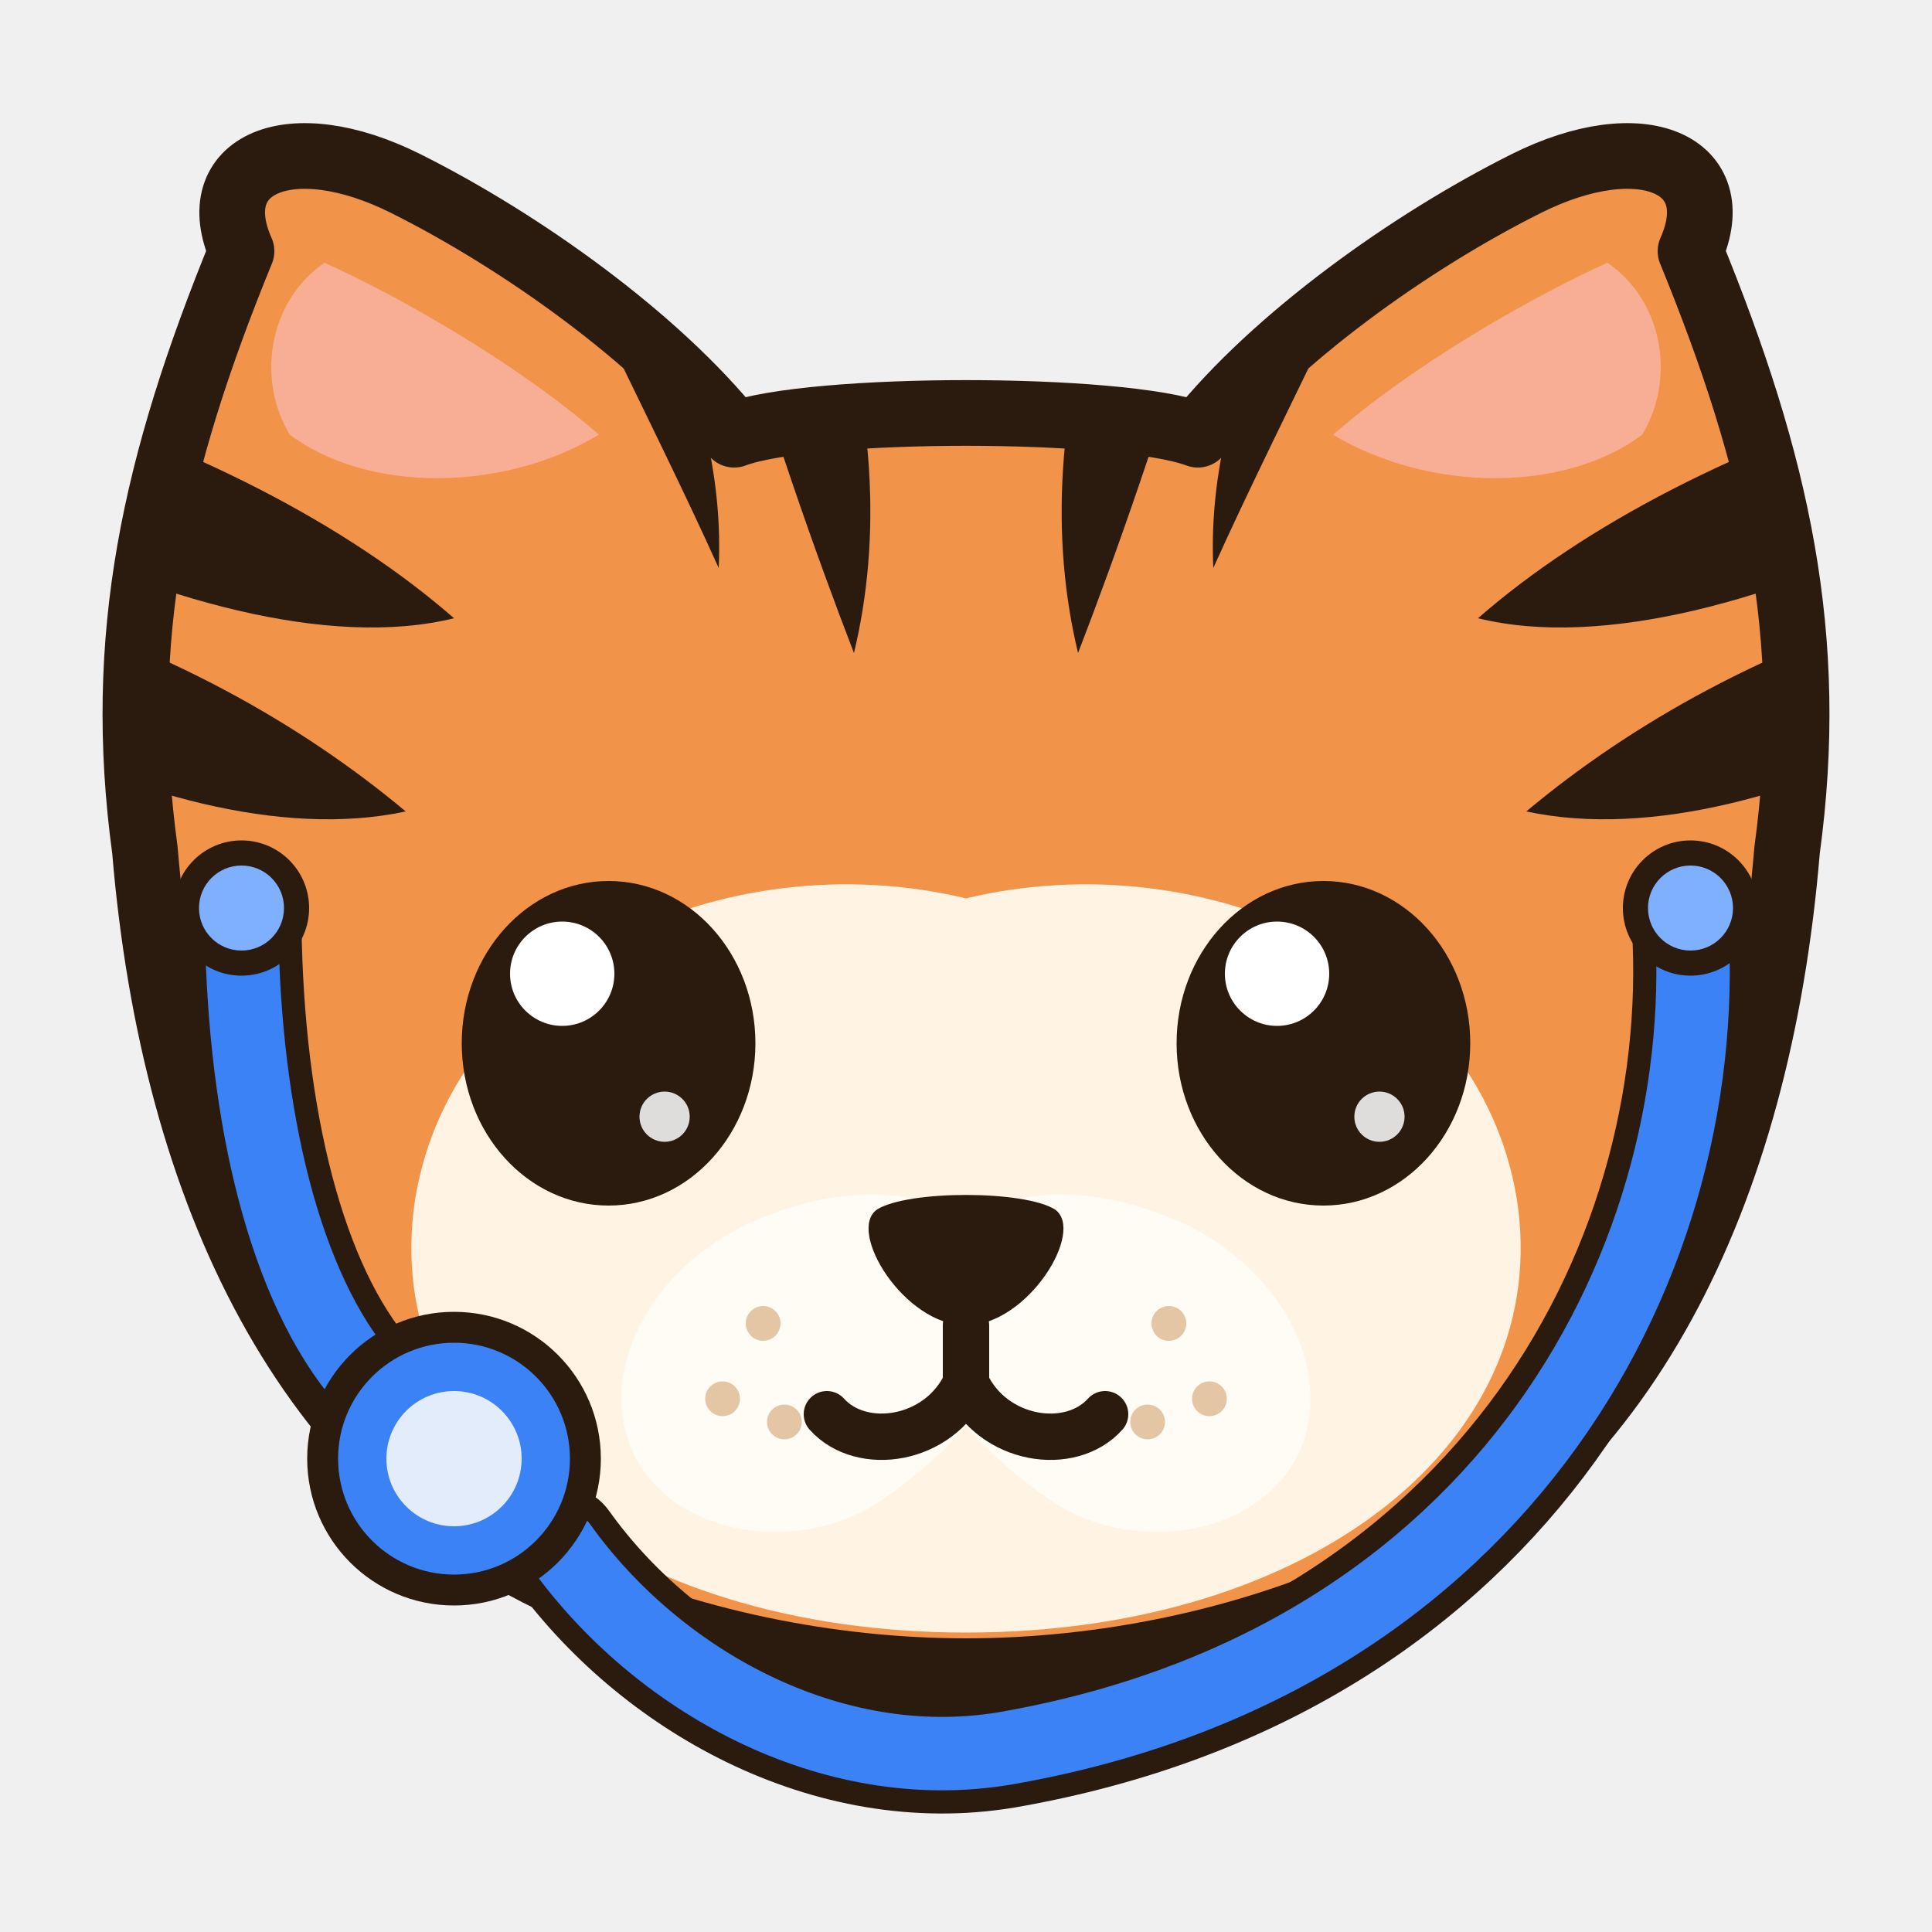
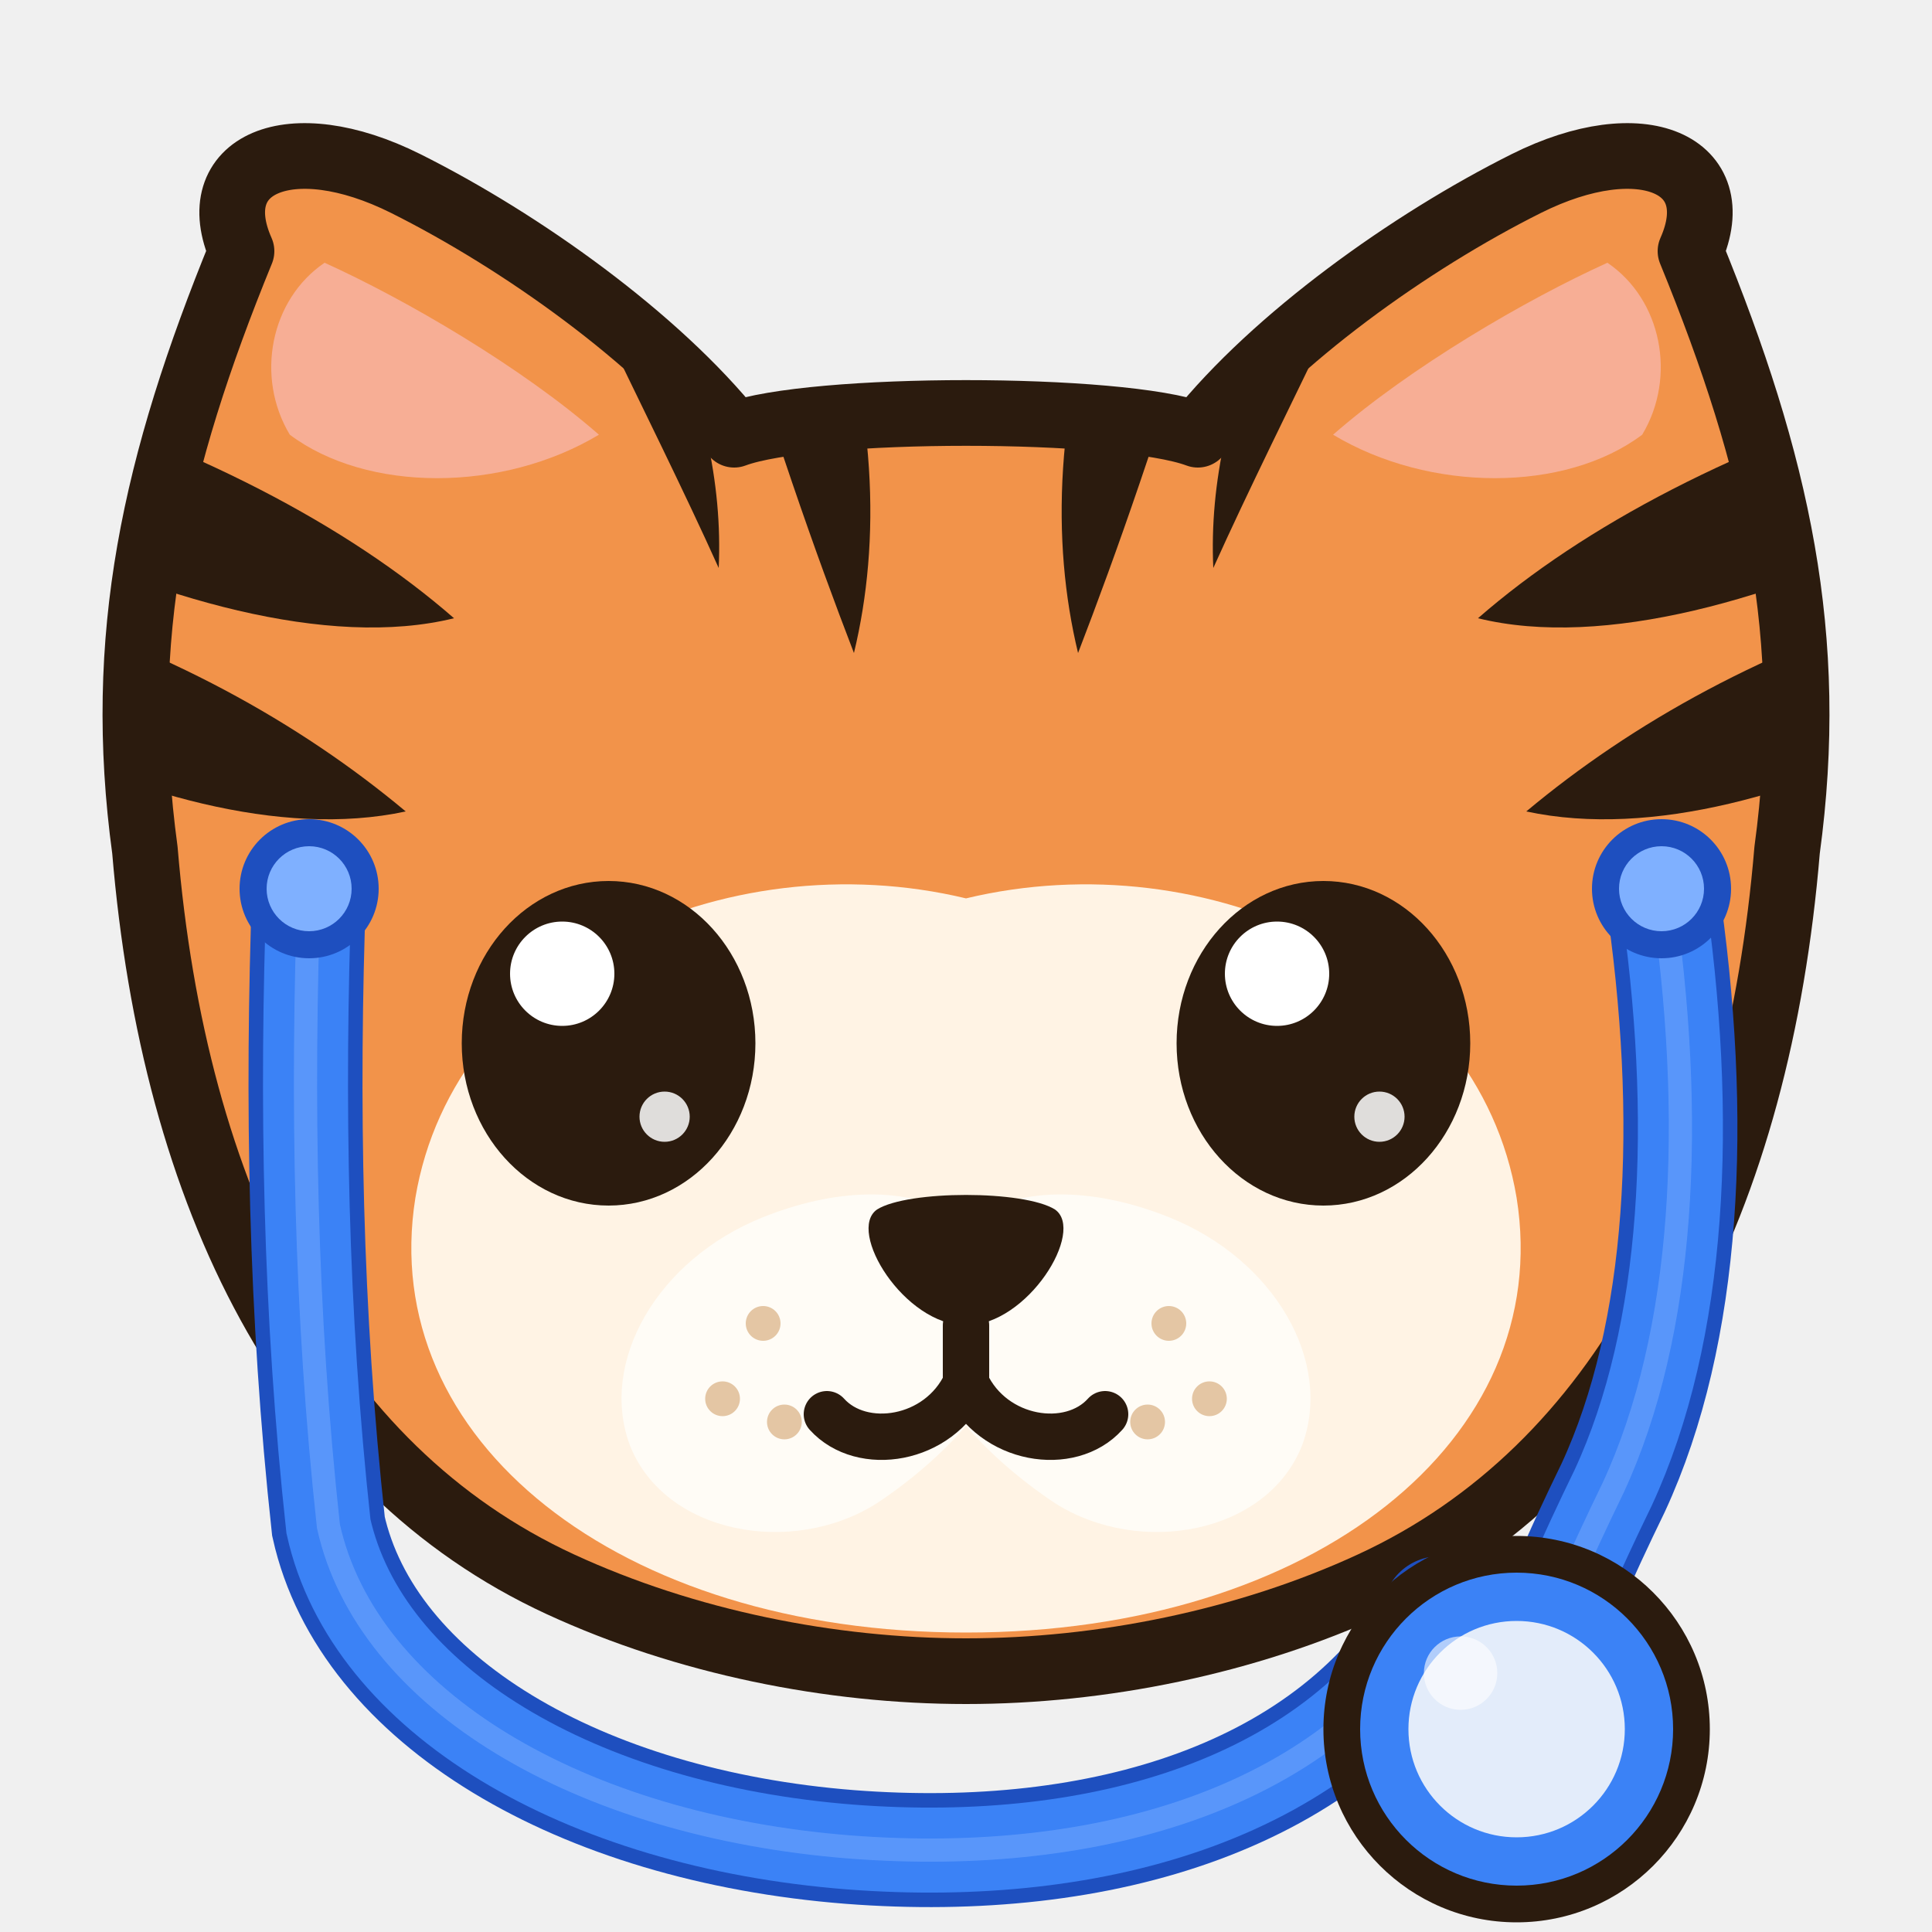
<svg xmlns="http://www.w3.org/2000/svg" viewBox="0 0 100 100" role="img" aria-label="Healthcare Tiger">
  <defs>
    <clipPath id="ht-head-clip">
      <path d="M12.5 13 C8 24, 6 33, 7.5 44 C9 62, 16 76, 29 82 C35.5 85, 43 86.5, 50 86.5 C57 86.5, 64.5 85, 71 82 C84 76, 91 62, 92.5 44 C94 33, 92 24, 87.5 13 C89.5 8.5, 85 6.5, 79 9.5 C73 12.5, 66 17.5, 62 22.5 C58 21, 42 21, 38 22.5 C34 17.5, 27 12.5, 21 9.5 C15 6.5, 10.5 8.5, 12.5 13 Z" />
    </clipPath>
  </defs>
  <path d="M12.5 13 C8 24, 6 33, 7.5 44 C9 62, 16 76, 29 82 C35.5 85, 43 86.5, 50 86.5 C57 86.5, 64.5 85, 71 82 C84 76, 91 62, 92.5 44 C94 33, 92 24, 87.5 13 C89.5 8.5, 85 6.5, 79 9.5 C73 12.5, 66 17.5, 62 22.5 C58 21, 42 21, 38 22.5 C34 17.5, 27 12.5, 21 9.5 C15 6.5, 10.5 8.5, 12.5 13 Z" fill="#F2934A" />
  <g clip-path="url(#ht-head-clip)">
    <path d="M0 62 C10 84, 30 96, 50 96 C70 96, 90 84, 100 62 L100 100 L0 100 Z" fill="#E8791A" opacity=".45" />
    <path d="M16.8 13.6 C21 15.5, 27 19, 31 22.5 C26 25.5, 19 25.5, 15 22.5 C13.2 19.5, 14 15.5, 16.8 13.6 Z" fill="#F7AE95" />
    <path d="M83.2 13.6 C79 15.5, 73 19, 69 22.5 C74 25.5, 81 25.5, 85 22.5 C86.8 19.5, 86 15.5, 83.2 13.6 Z" fill="#F7AE95" />
    <path d="M50 46.5 C62.5 43.5, 76.5 50, 78.5 62 C80.5 74.5, 68 84.5, 50 84.5 C32 84.5, 19.5 74.5, 21.5 62 C23.5 50, 37.5 43.5, 50 46.5 Z" fill="#FFF3E4" />
    <g fill="#2B1B0E">
      <path d="M42.6 13 C45.4 21, 45.6 28, 44.2 33.8 C42.2 28.6, 40 22.4, 37.2 13 Z" />
      <path d="M57.4 13 C54.6 21, 54.4 28, 55.8 33.8 C57.8 28.6, 60 22.4, 62.8 13 Z" />
      <path d="M34 15 C36.4 20.5, 37.4 25, 37.2 29.4 C35.4 25.4, 33.2 21, 30.6 15.6 Z" />
      <path d="M66 15 C63.6 20.5, 62.6 25, 62.8 29.4 C64.6 25.4, 66.8 21, 69.4 15.6 Z" />
      <path d="M0 20 C10 23, 18 27.2, 23.5 32 C17 33.6, 8 31, 0 27 Z" />
      <path d="M100 20 C90 23, 82 27.2, 76.5 32 C83 33.6, 92 31, 100 27 Z" />
      <path d="M0 31 C8.5 33.5, 15.5 37.4, 21 42 C14.5 43.4, 6.5 41, 0 37.6 Z" />
      <path d="M100 31 C91.5 33.5, 84.5 37.4, 79 42 C85.5 43.4, 93.5 41, 100 37.6 Z" />
    </g>
    <path d="M50 63.2 C53 61.2, 57 61.6, 60.5 63 C66 65.2, 69 70.5, 67.4 74.8 C65.6 79.4, 59 80.6, 54.6 77.8 C52.8 76.6, 51.2 75.2, 50 73.8 C48.8 75.2, 47.2 76.6, 45.4 77.8 C41 80.6, 34.4 79.4, 32.6 74.8 C31 70.5, 34 65.2, 39.5 63 C43 61.6, 47 61.2, 50 63.2 Z" fill="#FFFCF6" />
    <g fill="#E4C6A4">
      <circle cx="39.5" cy="68.5" r=".9" />
      <circle cx="37.4" cy="72.4" r=".9" />
      <circle cx="40.6" cy="73.6" r=".9" />
      <circle cx="60.5" cy="68.5" r=".9" />
      <circle cx="62.6" cy="72.4" r=".9" />
      <circle cx="59.4" cy="73.6" r=".9" />
    </g>
  </g>
  <path d="M12.5 13 C8 24, 6 33, 7.5 44 C9 62, 16 76, 29 82 C35.5 85, 43 86.5, 50 86.5 C57 86.5, 64.5 85, 71 82 C84 76, 91 62, 92.5 44 C94 33, 92 24, 87.5 13 C89.5 8.5, 85 6.5, 79 9.5 C73 12.5, 66 17.5, 62 22.5 C58 21, 42 21, 38 22.5 C34 17.5, 27 12.5, 21 9.5 C15 6.5, 10.5 8.5, 12.5 13 Z" fill="none" stroke="#2B1B0E" stroke-width="3.4" stroke-linejoin="round" />
  <ellipse cx="31.5" cy="54" rx="7.6" ry="8.4" fill="#2B1B0E" />
  <ellipse cx="68.5" cy="54" rx="7.6" ry="8.4" fill="#2B1B0E" />
  <circle cx="29.1" cy="50.4" r="2.7" fill="#FFFFFF" />
  <circle cx="66.1" cy="50.4" r="2.7" fill="#FFFFFF" />
  <circle cx="34.4" cy="57.8" r="1.3" fill="#FFFFFF" opacity=".85" />
  <circle cx="71.4" cy="57.8" r="1.3" fill="#FFFFFF" opacity=".85" />
  <path d="M45.4 62.6 C47 61.6, 53 61.6, 54.6 62.6 C56.2 63.7, 53.2 68.6, 50 68.6 C46.8 68.6, 43.8 63.7, 45.4 62.6 Z" fill="#2B1B0E" />
  <g fill="none" stroke="#2B1B0E" stroke-width="2.4" stroke-linecap="round">
    <path d="M50 68.6 L50 71.6" />
    <path d="M50 71.6 C48.6 74.6, 44.6 75.2, 42.8 73.2" />
    <path d="M50 71.6 C51.4 74.6, 55.4 75.2, 57.2 73.2" />
  </g>
-   <g fill="none" stroke="#2B1B0E" stroke-width="6.2" stroke-linecap="round">
-     <path d="M87.5 47 C89 65, 78 86, 52 90.5 C43 92, 34 87, 29 80" />
-     <path d="M12.5 47 C12.5 57, 14.5 66, 18.5 71" />
-   </g>
-   <g fill="none" stroke="#3B82F6" stroke-width="3.8" stroke-linecap="round">
-     <path d="M87.5 47 C89 65, 78 86, 52 90.5 C43 92, 34 87, 29 80" />
-     <path d="M12.5 47 C12.5 57, 14.5 66, 18.5 71" />
-   </g>
-   <circle cx="23.5" cy="75.5" r="7.6" fill="#2B1B0E" />
-   <circle cx="23.5" cy="75.5" r="6" fill="#3B82F6" />
-   <circle cx="23.5" cy="75.5" r="3.5" fill="#E3ECFA" />
-   <circle cx="12.5" cy="47" r="3.5" fill="#2B1B0E" />
-   <circle cx="12.5" cy="47" r="2.2" fill="#7FB0FF" />
-   <circle cx="87.5" cy="47" r="3.5" fill="#2B1B0E" />
-   <circle cx="87.5" cy="47" r="2.2" fill="#7FB0FF" />
+   <path d="M16 46 C15.6 57, 15.8 68, 17 79 C19 88, 30 94.5, 44 95.6 C57 96.6, 69 93, 74.5 83.5" fill="none" stroke="#1E4FBF" stroke-width="5.9" stroke-linecap="round" />
+   <path d="M86 46 C87.8 58, 87.2 69, 83.5 77 C81.8 80.5, 80.2 84, 79.5 87" fill="none" stroke="#1E4FBF" stroke-width="5.9" stroke-linecap="round" />
+   <path d="M16 46 C15.6 57, 15.8 68, 17 79 C19 88, 30 94.5, 44 95.6 C57 96.6, 69 93, 74.5 83.5" fill="none" stroke="#3B82F6" stroke-width="4.4" stroke-linecap="round" />
+   <path d="M86 46 C87.8 58, 87.2 69, 83.5 77 C81.8 80.5, 80.2 84, 79.5 87" fill="none" stroke="#3B82F6" stroke-width="4.4" stroke-linecap="round" />
+   <path d="M16 46 C15.6 57, 15.8 68, 17 79 C19 88, 30 94.5, 44 95.6 C57 96.6, 69 93, 74.5 83.5" fill="none" stroke="#7FB0FF" stroke-width="1.2" stroke-linecap="round" opacity=".45" />
+   <path d="M86 46 C87.8 58, 87.2 69, 83.5 77 C81.8 80.5, 80.2 84, 79.5 87" fill="none" stroke="#7FB0FF" stroke-width="1.2" stroke-linecap="round" opacity=".45" />
+   <circle cx="78.5" cy="89.5" r="10" fill="#2B1B0E" />
+   <circle cx="78.5" cy="89.5" r="8.1" fill="#3B82F6" />
+   <circle cx="78.5" cy="89.5" r="5.6" fill="#E3ECFA" />
+   <circle cx="75.6" cy="86.6" r="1.9" fill="#FFFFFF" opacity=".6" />
+   <circle cx="16" cy="46" r="3.6" fill="#1E4FBF" />
+   <circle cx="16" cy="46" r="2.2" fill="#7FB0FF" />
+   <circle cx="86" cy="46" r="3.6" fill="#1E4FBF" />
+   <circle cx="86" cy="46" r="2.2" fill="#7FB0FF" />
</svg>
